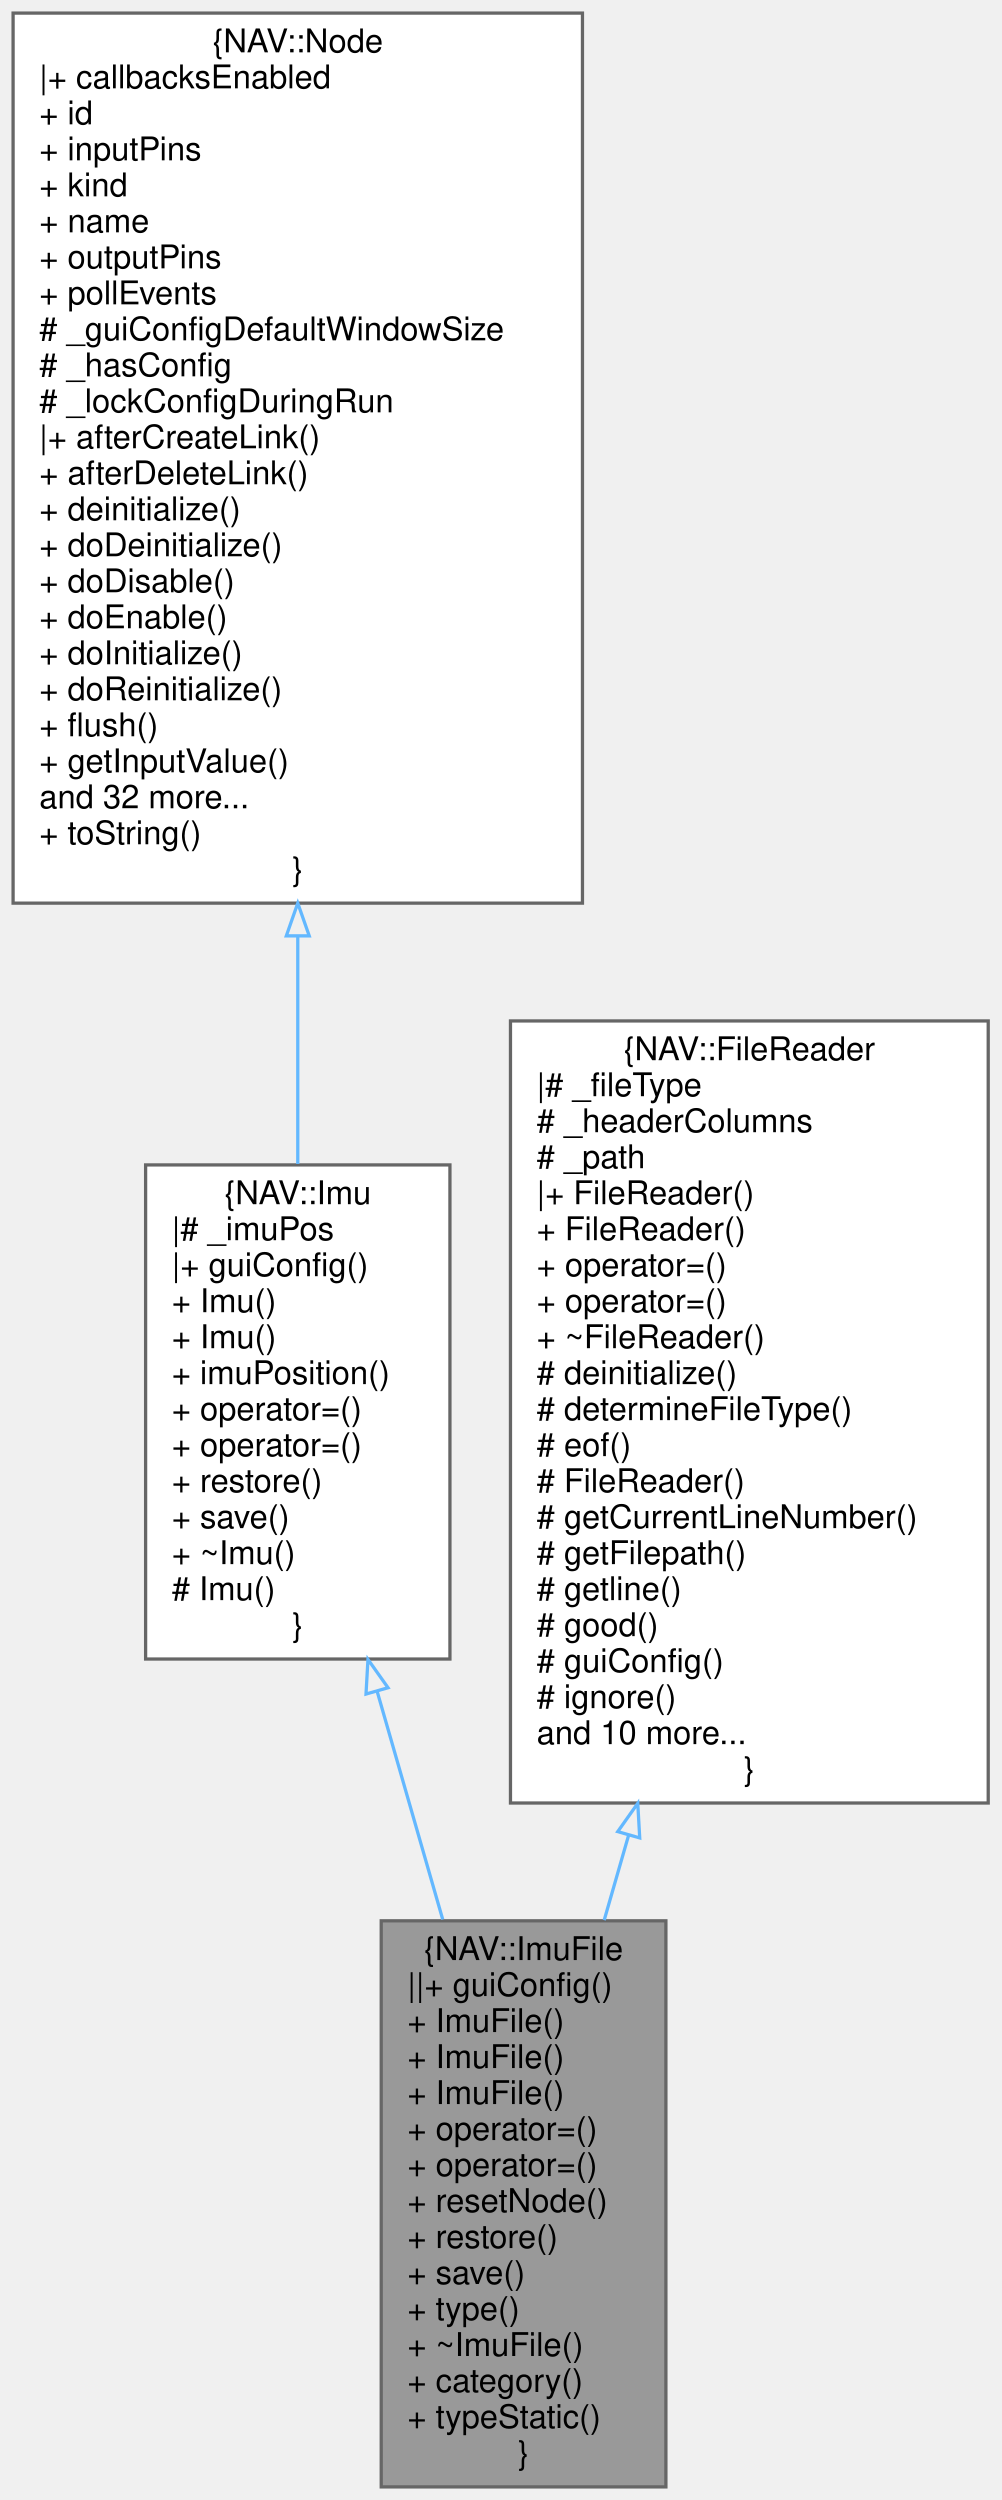
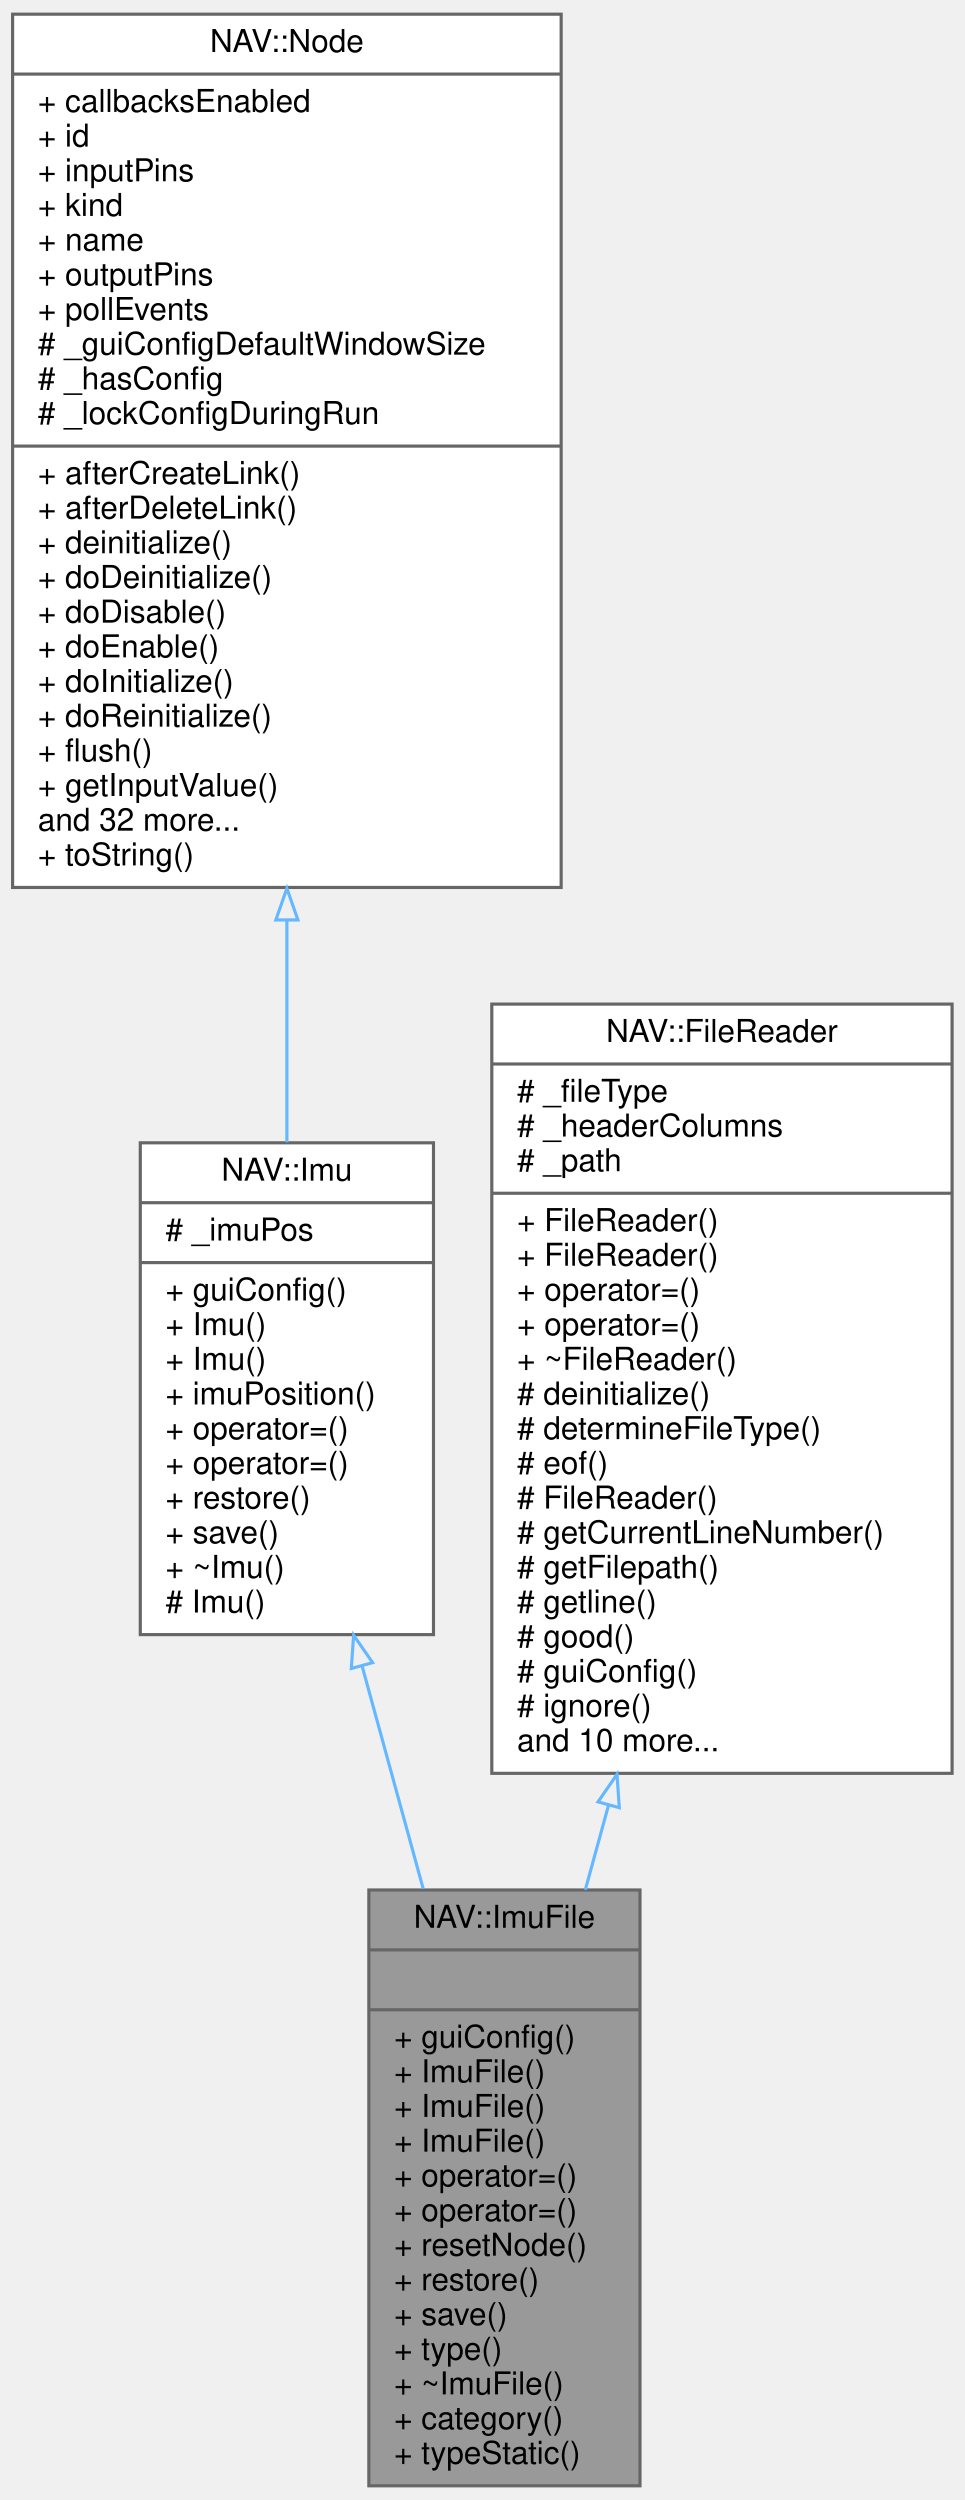
- <svg xmlns="http://www.w3.org/2000/svg" xmlns:xlink="http://www.w3.org/1999/xlink" width="306pt" height="764pt" viewBox="0.00 0.00 306.00 764.00">
-   <g id="graph0" class="graph" transform="scale(1 1) rotate(0) translate(4 760)">
+ <svg xmlns="http://www.w3.org/2000/svg" xmlns:xlink="http://www.w3.org/1999/xlink" width="306pt" height="793pt" viewBox="0.00 0.00 306.00 793.00">
+   <g id="graph0" class="graph" transform="scale(1 1) rotate(0) translate(4 789)">
    <g id="node1" class="node">
      <g id="a_node1">
        <a xlink:title="File Reader for Imu log files.">
-           <polygon fill="#999999" stroke="#666666" points="199.5,-173 112.5,-173 112.5,0 199.5,0 199.5,-173" />
-           <text text-anchor="middle" x="156" y="-161" font-family="Helvetica,sans-Serif" font-size="10.00">{NAV::ImuFile</text>
-           <text text-anchor="start" x="120.5" y="-150" font-family="Helvetica,sans-Serif" font-size="10.00">||+ guiConfig()</text>
-           <text text-anchor="start" x="120.5" y="-139" font-family="Helvetica,sans-Serif" font-size="10.00">+ ImuFile()</text>
-           <text text-anchor="start" x="120.5" y="-128" font-family="Helvetica,sans-Serif" font-size="10.00">+ ImuFile()</text>
-           <text text-anchor="start" x="120.5" y="-117" font-family="Helvetica,sans-Serif" font-size="10.00">+ ImuFile()</text>
-           <text text-anchor="start" x="120.5" y="-106" font-family="Helvetica,sans-Serif" font-size="10.00">+ operator=()</text>
-           <text text-anchor="start" x="120.5" y="-95" font-family="Helvetica,sans-Serif" font-size="10.00">+ operator=()</text>
-           <text text-anchor="start" x="120.5" y="-84" font-family="Helvetica,sans-Serif" font-size="10.00">+ resetNode()</text>
-           <text text-anchor="start" x="120.5" y="-73" font-family="Helvetica,sans-Serif" font-size="10.00">+ restore()</text>
-           <text text-anchor="start" x="120.5" y="-62" font-family="Helvetica,sans-Serif" font-size="10.00">+ save()</text>
-           <text text-anchor="start" x="120.5" y="-51" font-family="Helvetica,sans-Serif" font-size="10.00">+ type()</text>
-           <text text-anchor="start" x="120.5" y="-40" font-family="Helvetica,sans-Serif" font-size="10.00">+ ~ImuFile()</text>
-           <text text-anchor="start" x="120.5" y="-29" font-family="Helvetica,sans-Serif" font-size="10.00">+ category()</text>
-           <text text-anchor="start" x="120.5" y="-18" font-family="Helvetica,sans-Serif" font-size="10.00">+ typeStatic()</text>
-           <text text-anchor="middle" x="156" y="-7" font-family="Helvetica,sans-Serif" font-size="10.00">}</text>
+           <polygon fill="#999999" stroke="#666666" points="113,-0.5 113,-189.5 199,-189.5 199,-0.5 113,-0.5" />
+           <text text-anchor="middle" x="156" y="-177.5" font-family="Helvetica,sans-Serif" font-size="10.00">NAV::ImuFile</text>
+           <polyline fill="none" stroke="#666666" points="113,-170.5 199,-170.5 " />
+           <text text-anchor="middle" x="156" y="-158.5" font-family="Helvetica,sans-Serif" font-size="10.00"> </text>
+           <polyline fill="none" stroke="#666666" points="113,-151.5 199,-151.5 " />
+           <text text-anchor="start" x="121" y="-139.5" font-family="Helvetica,sans-Serif" font-size="10.00">+ guiConfig()</text>
+           <text text-anchor="start" x="121" y="-128.5" font-family="Helvetica,sans-Serif" font-size="10.00">+ ImuFile()</text>
+           <text text-anchor="start" x="121" y="-117.5" font-family="Helvetica,sans-Serif" font-size="10.00">+ ImuFile()</text>
+           <text text-anchor="start" x="121" y="-106.5" font-family="Helvetica,sans-Serif" font-size="10.00">+ ImuFile()</text>
+           <text text-anchor="start" x="121" y="-95.5" font-family="Helvetica,sans-Serif" font-size="10.00">+ operator=()</text>
+           <text text-anchor="start" x="121" y="-84.5" font-family="Helvetica,sans-Serif" font-size="10.00">+ operator=()</text>
+           <text text-anchor="start" x="121" y="-73.5" font-family="Helvetica,sans-Serif" font-size="10.00">+ resetNode()</text>
+           <text text-anchor="start" x="121" y="-62.5" font-family="Helvetica,sans-Serif" font-size="10.00">+ restore()</text>
+           <text text-anchor="start" x="121" y="-51.5" font-family="Helvetica,sans-Serif" font-size="10.00">+ save()</text>
+           <text text-anchor="start" x="121" y="-40.5" font-family="Helvetica,sans-Serif" font-size="10.00">+ type()</text>
+           <text text-anchor="start" x="121" y="-29.5" font-family="Helvetica,sans-Serif" font-size="10.00">+ ~ImuFile()</text>
+           <text text-anchor="start" x="121" y="-18.5" font-family="Helvetica,sans-Serif" font-size="10.00">+ category()</text>
+           <text text-anchor="start" x="121" y="-7.5" font-family="Helvetica,sans-Serif" font-size="10.00">+ typeStatic()</text>
        </a>
      </g>
    </g>
    <g id="node2" class="node">
      <g id="a_node2">
        <a xlink:href="classNAV_1_1Imu.html" target="_top" xlink:title="Abstract IMU Class.">
-           <polygon fill="white" stroke="#666666" points="133.5,-404 40.5,-404 40.5,-253 133.5,-253 133.5,-404" />
-           <text text-anchor="middle" x="87" y="-392" font-family="Helvetica,sans-Serif" font-size="10.00">{NAV::Imu</text>
-           <text text-anchor="start" x="48.5" y="-381" font-family="Helvetica,sans-Serif" font-size="10.00">|# _imuPos</text>
-           <text text-anchor="start" x="48.5" y="-370" font-family="Helvetica,sans-Serif" font-size="10.00">|+ guiConfig()</text>
-           <text text-anchor="start" x="48.5" y="-359" font-family="Helvetica,sans-Serif" font-size="10.00">+ Imu()</text>
-           <text text-anchor="start" x="48.5" y="-348" font-family="Helvetica,sans-Serif" font-size="10.00">+ Imu()</text>
-           <text text-anchor="start" x="48.5" y="-337" font-family="Helvetica,sans-Serif" font-size="10.00">+ imuPosition()</text>
-           <text text-anchor="start" x="48.5" y="-326" font-family="Helvetica,sans-Serif" font-size="10.00">+ operator=()</text>
-           <text text-anchor="start" x="48.5" y="-315" font-family="Helvetica,sans-Serif" font-size="10.00">+ operator=()</text>
-           <text text-anchor="start" x="48.5" y="-304" font-family="Helvetica,sans-Serif" font-size="10.00">+ restore()</text>
-           <text text-anchor="start" x="48.5" y="-293" font-family="Helvetica,sans-Serif" font-size="10.00">+ save()</text>
-           <text text-anchor="start" x="48.5" y="-282" font-family="Helvetica,sans-Serif" font-size="10.00">+ ~Imu()</text>
-           <text text-anchor="start" x="48.5" y="-271" font-family="Helvetica,sans-Serif" font-size="10.00"># Imu()</text>
-           <text text-anchor="middle" x="87" y="-260" font-family="Helvetica,sans-Serif" font-size="10.00">}</text>
+           <polygon fill="white" stroke="#666666" points="40.5,-270.5 40.5,-426.5 133.5,-426.5 133.5,-270.5 40.5,-270.5" />
+           <text text-anchor="middle" x="87" y="-414.5" font-family="Helvetica,sans-Serif" font-size="10.00">NAV::Imu</text>
+           <polyline fill="none" stroke="#666666" points="40.5,-407.5 133.5,-407.5 " />
+           <text text-anchor="start" x="48.5" y="-395.5" font-family="Helvetica,sans-Serif" font-size="10.00"># _imuPos</text>
+           <polyline fill="none" stroke="#666666" points="40.5,-388.5 133.5,-388.5 " />
+           <text text-anchor="start" x="48.5" y="-376.5" font-family="Helvetica,sans-Serif" font-size="10.00">+ guiConfig()</text>
+           <text text-anchor="start" x="48.5" y="-365.5" font-family="Helvetica,sans-Serif" font-size="10.00">+ Imu()</text>
+           <text text-anchor="start" x="48.5" y="-354.5" font-family="Helvetica,sans-Serif" font-size="10.00">+ Imu()</text>
+           <text text-anchor="start" x="48.5" y="-343.5" font-family="Helvetica,sans-Serif" font-size="10.00">+ imuPosition()</text>
+           <text text-anchor="start" x="48.5" y="-332.5" font-family="Helvetica,sans-Serif" font-size="10.00">+ operator=()</text>
+           <text text-anchor="start" x="48.5" y="-321.5" font-family="Helvetica,sans-Serif" font-size="10.00">+ operator=()</text>
+           <text text-anchor="start" x="48.5" y="-310.5" font-family="Helvetica,sans-Serif" font-size="10.00">+ restore()</text>
+           <text text-anchor="start" x="48.5" y="-299.5" font-family="Helvetica,sans-Serif" font-size="10.00">+ save()</text>
+           <text text-anchor="start" x="48.5" y="-288.5" font-family="Helvetica,sans-Serif" font-size="10.00">+ ~Imu()</text>
+           <text text-anchor="start" x="48.5" y="-277.5" font-family="Helvetica,sans-Serif" font-size="10.00"># Imu()</text>
        </a>
      </g>
    </g>
    <g id="edge1" class="edge">
-       <path fill="none" stroke="#63b8ff" d="M111.29,-243C117.78,-220.44 124.79,-196.04 131.3,-173.41" />
-       <polygon fill="none" stroke="#63b8ff" points="107.85,-242.3 108.45,-252.88 114.58,-244.23 107.85,-242.3" />
+       <path fill="none" stroke="#63b8ff" d="M110.82,-260.67C117.09,-237.82 123.88,-213.06 130.25,-189.86" />
+       <polygon fill="none" stroke="#63b8ff" points="107.44,-259.76 108.17,-270.33 114.19,-261.61 107.44,-259.76" />
    </g>
    <g id="node3" class="node">
      <g id="a_node3">
        <a xlink:href="classNAV_1_1Node.html" target="_top" xlink:title="Abstract parent class for all nodes.">
-           <polygon fill="white" stroke="#666666" points="174,-756 0,-756 0,-484 174,-484 174,-756" />
-           <text text-anchor="middle" x="87" y="-744" font-family="Helvetica,sans-Serif" font-size="10.00">{NAV::Node</text>
-           <text text-anchor="start" x="8" y="-733" font-family="Helvetica,sans-Serif" font-size="10.00">|+ callbacksEnabled</text>
-           <text text-anchor="start" x="8" y="-722" font-family="Helvetica,sans-Serif" font-size="10.00">+ id</text>
-           <text text-anchor="start" x="8" y="-711" font-family="Helvetica,sans-Serif" font-size="10.00">+ inputPins</text>
-           <text text-anchor="start" x="8" y="-700" font-family="Helvetica,sans-Serif" font-size="10.00">+ kind</text>
-           <text text-anchor="start" x="8" y="-689" font-family="Helvetica,sans-Serif" font-size="10.00">+ name</text>
-           <text text-anchor="start" x="8" y="-678" font-family="Helvetica,sans-Serif" font-size="10.00">+ outputPins</text>
-           <text text-anchor="start" x="8" y="-667" font-family="Helvetica,sans-Serif" font-size="10.00">+ pollEvents</text>
-           <text text-anchor="start" x="8" y="-656" font-family="Helvetica,sans-Serif" font-size="10.00"># _guiConfigDefaultWindowSize</text>
-           <text text-anchor="start" x="8" y="-645" font-family="Helvetica,sans-Serif" font-size="10.00"># _hasConfig</text>
-           <text text-anchor="start" x="8" y="-634" font-family="Helvetica,sans-Serif" font-size="10.00"># _lockConfigDuringRun</text>
-           <text text-anchor="start" x="8" y="-623" font-family="Helvetica,sans-Serif" font-size="10.00">|+ afterCreateLink()</text>
-           <text text-anchor="start" x="8" y="-612" font-family="Helvetica,sans-Serif" font-size="10.00">+ afterDeleteLink()</text>
-           <text text-anchor="start" x="8" y="-601" font-family="Helvetica,sans-Serif" font-size="10.00">+ deinitialize()</text>
-           <text text-anchor="start" x="8" y="-590" font-family="Helvetica,sans-Serif" font-size="10.00">+ doDeinitialize()</text>
-           <text text-anchor="start" x="8" y="-579" font-family="Helvetica,sans-Serif" font-size="10.00">+ doDisable()</text>
-           <text text-anchor="start" x="8" y="-568" font-family="Helvetica,sans-Serif" font-size="10.00">+ doEnable()</text>
-           <text text-anchor="start" x="8" y="-557" font-family="Helvetica,sans-Serif" font-size="10.00">+ doInitialize()</text>
-           <text text-anchor="start" x="8" y="-546" font-family="Helvetica,sans-Serif" font-size="10.00">+ doReinitialize()</text>
-           <text text-anchor="start" x="8" y="-535" font-family="Helvetica,sans-Serif" font-size="10.00">+ flush()</text>
-           <text text-anchor="start" x="8" y="-524" font-family="Helvetica,sans-Serif" font-size="10.00">+ getInputValue()</text>
-           <text text-anchor="start" x="8" y="-513" font-family="Helvetica,sans-Serif" font-size="10.00">and 32 more...</text>
-           <text text-anchor="start" x="8" y="-502" font-family="Helvetica,sans-Serif" font-size="10.00">+ toString()</text>
-           <text text-anchor="middle" x="87" y="-491" font-family="Helvetica,sans-Serif" font-size="10.00">}</text>
+           <polygon fill="white" stroke="#666666" points="0,-507.5 0,-784.5 174,-784.5 174,-507.5 0,-507.5" />
+           <text text-anchor="middle" x="87" y="-772.5" font-family="Helvetica,sans-Serif" font-size="10.00">NAV::Node</text>
+           <polyline fill="none" stroke="#666666" points="0,-765.5 174,-765.5 " />
+           <text text-anchor="start" x="8" y="-753.5" font-family="Helvetica,sans-Serif" font-size="10.00">+ callbacksEnabled</text>
+           <text text-anchor="start" x="8" y="-742.5" font-family="Helvetica,sans-Serif" font-size="10.00">+ id</text>
+           <text text-anchor="start" x="8" y="-731.5" font-family="Helvetica,sans-Serif" font-size="10.00">+ inputPins</text>
+           <text text-anchor="start" x="8" y="-720.5" font-family="Helvetica,sans-Serif" font-size="10.00">+ kind</text>
+           <text text-anchor="start" x="8" y="-709.5" font-family="Helvetica,sans-Serif" font-size="10.00">+ name</text>
+           <text text-anchor="start" x="8" y="-698.5" font-family="Helvetica,sans-Serif" font-size="10.00">+ outputPins</text>
+           <text text-anchor="start" x="8" y="-687.5" font-family="Helvetica,sans-Serif" font-size="10.00">+ pollEvents</text>
+           <text text-anchor="start" x="8" y="-676.5" font-family="Helvetica,sans-Serif" font-size="10.00"># _guiConfigDefaultWindowSize</text>
+           <text text-anchor="start" x="8" y="-665.5" font-family="Helvetica,sans-Serif" font-size="10.00"># _hasConfig</text>
+           <text text-anchor="start" x="8" y="-654.5" font-family="Helvetica,sans-Serif" font-size="10.00"># _lockConfigDuringRun</text>
+           <polyline fill="none" stroke="#666666" points="0,-647.5 174,-647.5 " />
+           <text text-anchor="start" x="8" y="-635.5" font-family="Helvetica,sans-Serif" font-size="10.00">+ afterCreateLink()</text>
+           <text text-anchor="start" x="8" y="-624.5" font-family="Helvetica,sans-Serif" font-size="10.00">+ afterDeleteLink()</text>
+           <text text-anchor="start" x="8" y="-613.5" font-family="Helvetica,sans-Serif" font-size="10.00">+ deinitialize()</text>
+           <text text-anchor="start" x="8" y="-602.5" font-family="Helvetica,sans-Serif" font-size="10.00">+ doDeinitialize()</text>
+           <text text-anchor="start" x="8" y="-591.5" font-family="Helvetica,sans-Serif" font-size="10.00">+ doDisable()</text>
+           <text text-anchor="start" x="8" y="-580.5" font-family="Helvetica,sans-Serif" font-size="10.00">+ doEnable()</text>
+           <text text-anchor="start" x="8" y="-569.5" font-family="Helvetica,sans-Serif" font-size="10.00">+ doInitialize()</text>
+           <text text-anchor="start" x="8" y="-558.5" font-family="Helvetica,sans-Serif" font-size="10.00">+ doReinitialize()</text>
+           <text text-anchor="start" x="8" y="-547.5" font-family="Helvetica,sans-Serif" font-size="10.00">+ flush()</text>
+           <text text-anchor="start" x="8" y="-536.5" font-family="Helvetica,sans-Serif" font-size="10.00">+ getInputValue()</text>
+           <text text-anchor="start" x="8" y="-525.5" font-family="Helvetica,sans-Serif" font-size="10.00">and 32 more...</text>
+           <text text-anchor="start" x="8" y="-514.5" font-family="Helvetica,sans-Serif" font-size="10.00">+ toString()</text>
        </a>
      </g>
    </g>
    <g id="edge2" class="edge">
-       <path fill="none" stroke="#63b8ff" d="M87,-473.7C87,-449.66 87,-425.64 87,-404.3" />
-       <polygon fill="none" stroke="#63b8ff" points="83.5,-474 87,-484 90.5,-474 83.5,-474" />
+       <path fill="none" stroke="#63b8ff" d="M87,-497.13C87,-472.75 87,-448.37 87,-426.65" />
+       <polygon fill="none" stroke="#63b8ff" points="83.5,-497.2 87,-507.2 90.5,-497.2 83.5,-497.2" />
    </g>
    <g id="node4" class="node">
      <g id="a_node4">
        <a xlink:href="classNAV_1_1FileReader.html" target="_top" xlink:title="Abstract File Reader class.">
-           <polygon fill="white" stroke="#666666" points="298,-448 152,-448 152,-209 298,-209 298,-448" />
-           <text text-anchor="middle" x="225" y="-436" font-family="Helvetica,sans-Serif" font-size="10.00">{NAV::FileReader</text>
-           <text text-anchor="start" x="160" y="-425" font-family="Helvetica,sans-Serif" font-size="10.00">|# _fileType</text>
-           <text text-anchor="start" x="160" y="-414" font-family="Helvetica,sans-Serif" font-size="10.00"># _headerColumns</text>
-           <text text-anchor="start" x="160" y="-403" font-family="Helvetica,sans-Serif" font-size="10.00"># _path</text>
-           <text text-anchor="start" x="160" y="-392" font-family="Helvetica,sans-Serif" font-size="10.00">|+ FileReader()</text>
-           <text text-anchor="start" x="160" y="-381" font-family="Helvetica,sans-Serif" font-size="10.00">+ FileReader()</text>
-           <text text-anchor="start" x="160" y="-370" font-family="Helvetica,sans-Serif" font-size="10.00">+ operator=()</text>
-           <text text-anchor="start" x="160" y="-359" font-family="Helvetica,sans-Serif" font-size="10.00">+ operator=()</text>
-           <text text-anchor="start" x="160" y="-348" font-family="Helvetica,sans-Serif" font-size="10.00">+ ~FileReader()</text>
-           <text text-anchor="start" x="160" y="-337" font-family="Helvetica,sans-Serif" font-size="10.00"># deinitialize()</text>
-           <text text-anchor="start" x="160" y="-326" font-family="Helvetica,sans-Serif" font-size="10.00"># determineFileType()</text>
-           <text text-anchor="start" x="160" y="-315" font-family="Helvetica,sans-Serif" font-size="10.00"># eof()</text>
-           <text text-anchor="start" x="160" y="-304" font-family="Helvetica,sans-Serif" font-size="10.00"># FileReader()</text>
-           <text text-anchor="start" x="160" y="-293" font-family="Helvetica,sans-Serif" font-size="10.00"># getCurrentLineNumber()</text>
-           <text text-anchor="start" x="160" y="-282" font-family="Helvetica,sans-Serif" font-size="10.00"># getFilepath()</text>
-           <text text-anchor="start" x="160" y="-271" font-family="Helvetica,sans-Serif" font-size="10.00"># getline()</text>
-           <text text-anchor="start" x="160" y="-260" font-family="Helvetica,sans-Serif" font-size="10.00"># good()</text>
-           <text text-anchor="start" x="160" y="-249" font-family="Helvetica,sans-Serif" font-size="10.00"># guiConfig()</text>
-           <text text-anchor="start" x="160" y="-238" font-family="Helvetica,sans-Serif" font-size="10.00"># ignore()</text>
-           <text text-anchor="start" x="160" y="-227" font-family="Helvetica,sans-Serif" font-size="10.00">and 10 more...</text>
-           <text text-anchor="middle" x="225" y="-216" font-family="Helvetica,sans-Serif" font-size="10.00">}</text>
+           <polygon fill="white" stroke="#666666" points="152,-226.5 152,-470.5 298,-470.5 298,-226.5 152,-226.5" />
+           <text text-anchor="middle" x="225" y="-458.5" font-family="Helvetica,sans-Serif" font-size="10.00">NAV::FileReader</text>
+           <polyline fill="none" stroke="#666666" points="152,-451.5 298,-451.5 " />
+           <text text-anchor="start" x="160" y="-439.5" font-family="Helvetica,sans-Serif" font-size="10.00"># _fileType</text>
+           <text text-anchor="start" x="160" y="-428.5" font-family="Helvetica,sans-Serif" font-size="10.00"># _headerColumns</text>
+           <text text-anchor="start" x="160" y="-417.5" font-family="Helvetica,sans-Serif" font-size="10.00"># _path</text>
+           <polyline fill="none" stroke="#666666" points="152,-410.5 298,-410.5 " />
+           <text text-anchor="start" x="160" y="-398.5" font-family="Helvetica,sans-Serif" font-size="10.00">+ FileReader()</text>
+           <text text-anchor="start" x="160" y="-387.5" font-family="Helvetica,sans-Serif" font-size="10.00">+ FileReader()</text>
+           <text text-anchor="start" x="160" y="-376.5" font-family="Helvetica,sans-Serif" font-size="10.00">+ operator=()</text>
+           <text text-anchor="start" x="160" y="-365.5" font-family="Helvetica,sans-Serif" font-size="10.00">+ operator=()</text>
+           <text text-anchor="start" x="160" y="-354.5" font-family="Helvetica,sans-Serif" font-size="10.00">+ ~FileReader()</text>
+           <text text-anchor="start" x="160" y="-343.5" font-family="Helvetica,sans-Serif" font-size="10.00"># deinitialize()</text>
+           <text text-anchor="start" x="160" y="-332.5" font-family="Helvetica,sans-Serif" font-size="10.00"># determineFileType()</text>
+           <text text-anchor="start" x="160" y="-321.5" font-family="Helvetica,sans-Serif" font-size="10.00"># eof()</text>
+           <text text-anchor="start" x="160" y="-310.5" font-family="Helvetica,sans-Serif" font-size="10.00"># FileReader()</text>
+           <text text-anchor="start" x="160" y="-299.5" font-family="Helvetica,sans-Serif" font-size="10.00"># getCurrentLineNumber()</text>
+           <text text-anchor="start" x="160" y="-288.5" font-family="Helvetica,sans-Serif" font-size="10.00"># getFilepath()</text>
+           <text text-anchor="start" x="160" y="-277.5" font-family="Helvetica,sans-Serif" font-size="10.00"># getline()</text>
+           <text text-anchor="start" x="160" y="-266.5" font-family="Helvetica,sans-Serif" font-size="10.00"># good()</text>
+           <text text-anchor="start" x="160" y="-255.5" font-family="Helvetica,sans-Serif" font-size="10.00"># guiConfig()</text>
+           <text text-anchor="start" x="160" y="-244.5" font-family="Helvetica,sans-Serif" font-size="10.00"># ignore()</text>
+           <text text-anchor="start" x="160" y="-233.5" font-family="Helvetica,sans-Serif" font-size="10.00">and 10 more...</text>
        </a>
      </g>
    </g>
    <g id="edge3" class="edge">
-       <path fill="none" stroke="#63b8ff" d="M188.07,-199.03C185.55,-190.3 183.06,-181.62 180.64,-173.2" />
-       <polygon fill="none" stroke="#63b8ff" points="184.78,-200.26 190.9,-208.91 191.5,-198.33 184.78,-200.26" />
+       <path fill="none" stroke="#63b8ff" d="M189.02,-216.36C186.54,-207.32 184.07,-198.32 181.66,-189.54" />
+       <polygon fill="none" stroke="#63b8ff" points="185.69,-217.45 191.71,-226.17 192.44,-215.6 185.69,-217.45" />
    </g>
  </g>
</svg>
